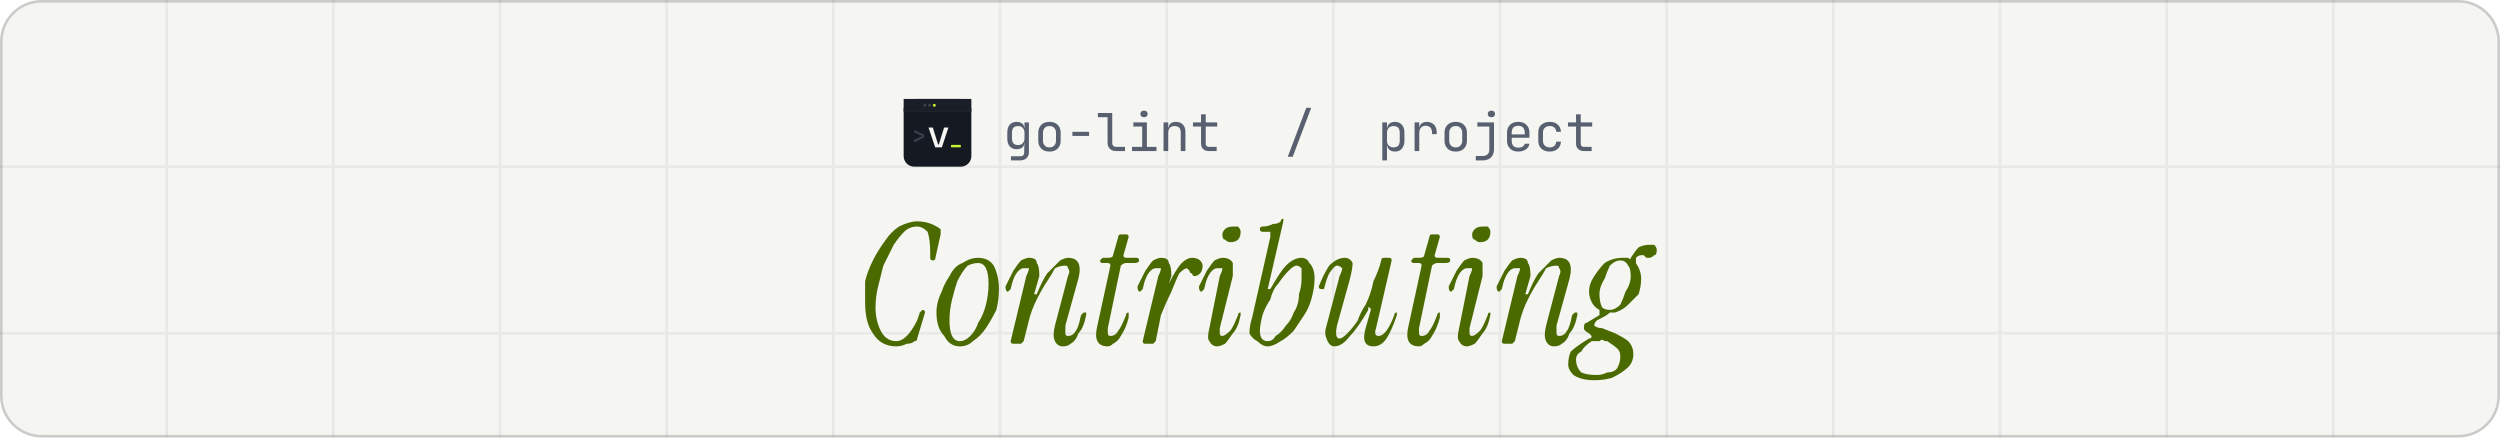
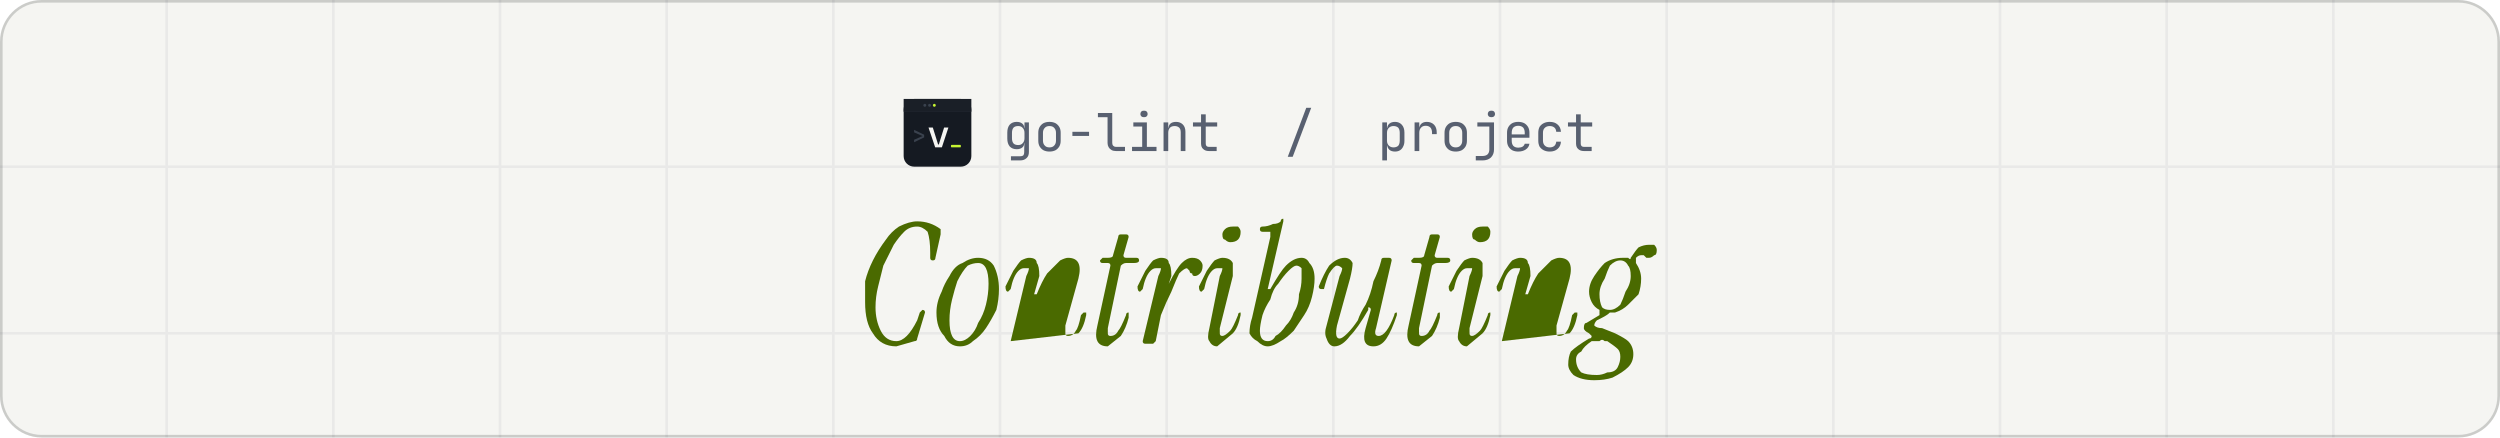
<svg xmlns="http://www.w3.org/2000/svg" width="960" height="168" viewBox="0 0 960 168" role="img" aria-label="Contributing">
  <defs>
    <radialGradient id="l" cx="0.5" cy="0" r="0.75">
      <stop offset="0" stop-color="#fff" stop-opacity="0" />
      <stop offset="1" stop-color="#fff" stop-opacity="0" />
    </radialGradient>
    <clipPath id="c">
      <rect width="960" height="168" rx="16" />
    </clipPath>
-     <path id="g0" d="M6.7 3.6L3.2 3.6L3.2 2.0L6.7 2.0Q7.6 2.0 8.0 1.6Q8.3 1.2 8.3 0.4L8.3 0.4L8.3-1L8.4-3L8.3-3Q8.3-2.0 7.6-1.4L7.6-1.4Q6.8-0.7 5.4-0.7L5.4-0.7Q3.7-0.7 2.7-1.8Q1.8-2.9 1.8-4.8L1.8-4.8L1.8-7.1Q1.8-9 2.7-10.1Q3.7-11.2 5.4-11.2L5.4-11.2Q6.8-11.2 7.6-10.5L7.6-10.5Q8.3-9.9 8.3-8.9L8.3-8.9L8.4-8.9L8.4-11L10.1-11L10.1 0.4Q10.1 1.9 9.2 2.7Q8.3 3.6 6.7 3.6L6.7 3.6ZM6.0-2.3L6.0-2.3Q7.1-2.3 7.7-3.0Q8.4-3.7 8.4-4.9L8.4-4.9L8.4-7Q8.4-8.2 7.7-8.9Q7.1-9.6 6.0-9.6L6.0-9.6Q4.8-9.6 4.2-9.0Q3.6-8.3 3.6-7L3.6-7L3.6-4.9Q3.6-3.6 4.2-2.9Q4.8-2.3 6.0-2.3Z" />
-     <path id="g1" d="M6 0.2L6 0.2Q4.7 0.2 3.7-0.3Q2.8-0.8 2.2-1.8Q1.7-2.7 1.7-4.0L1.7-4.0L1.7-7.0Q1.7-8.3 2.2-9.2Q2.8-10.2 3.7-10.7Q4.7-11.2 6-11.2L6-11.2Q7.3-11.2 8.3-10.7Q9.2-10.2 9.8-9.2Q10.3-8.3 10.3-7.0L10.3-7.0L10.3-4.0Q10.3-2.7 9.8-1.8Q9.2-0.8 8.3-0.3Q7.3 0.2 6 0.2ZM6-1.4L6-1.4Q7.2-1.4 7.8-2.1Q8.5-2.8 8.5-4.0L8.5-4.0L8.5-7.0Q8.5-8.2 7.8-8.9Q7.2-9.6 6-9.6L6-9.6Q4.8-9.6 4.2-8.9Q3.5-8.2 3.5-7.0L3.5-7.0L3.5-4.0Q3.5-2.8 4.2-2.1Q4.8-1.4 6-1.4Z" />
-     <path id="g2" d="M9.2-5.8L2.8-5.8L2.8-7.4L9.2-7.4L9.2-5.8Z" />
-     <path id="g3" d="M11 0L7.5 0Q6.5 0 5.8-0.4Q5.1-0.8 4.7-1.5Q4.3-2.2 4.3-3.1L4.3-3.1L4.3-13.0L0.6-13.0L0.6-14.6L6.1-14.6L6.1-3.1Q6.1-2.4 6.5-2.0Q6.9-1.6 7.5-1.6L7.5-1.6L11-1.6L11 0Z" />
-     <path id="g4" d="M11.1 0L1.7 0L1.7-1.6L5.6-1.6L5.6-9.4L2.2-9.4L2.2-11L7.4-11L7.4-1.6L11.1-1.6L11.1 0ZM6.3-13.0L6.3-13.0Q5.6-13.0 5.3-13.3Q4.9-13.7 4.9-14.2L4.9-14.2Q4.9-14.8 5.3-15.2Q5.6-15.5 6.3-15.5L6.3-15.5Q7.0-15.5 7.3-15.2Q7.7-14.8 7.7-14.2L7.7-14.2Q7.7-13.7 7.3-13.3Q7.0-13.0 6.3-13.0Z" />
-     <path id="g5" d="M3.6 0L1.8 0L1.8-11L3.6-11L3.6-8.9L3.7-8.9Q3.8-9.9 4.4-10.5L4.4-10.5Q5.2-11.2 6.6-11.2L6.6-11.2Q8.2-11.2 9.2-10.2Q10.2-9.2 10.2-7.4L10.2-7.4L10.2 0L8.4 0L8.4-7.2Q8.4-8.4 7.8-9.0Q7.1-9.6 6.1-9.6L6.1-9.6Q4.9-9.6 4.3-9.0Q3.6-8.3 3.6-7L3.6-7L3.6 0Z" />
-     <path id="g6" d="M10.2 0L7.2 0Q5.8 0 5.0-0.8Q4.2-1.5 4.2-2.9L4.2-2.9L4.2-9.4L1.1-9.4L1.1-11L4.2-11L4.2-14.1L6-14.1L6-11L10.4-11L10.4-9.4L6-9.4L6-2.9Q6-1.6 7.2-1.6L7.2-1.6L10.2-1.6L10.2 0Z" />
-     <path id="g8" d="M3.4 2.2L1.5 2.2L8.6-16.6L10.5-16.6L3.4 2.2Z" />
-     <path id="g9" d="M3.6 3.6L1.8 3.6L1.8-11L3.6-11L3.6-8.9L3.7-8.9Q3.8-9.9 4.5-10.5L4.5-10.5Q5.3-11.2 6.7-11.2L6.7-11.2Q8.3-11.2 9.3-10.1Q10.3-9.0 10.3-7.1L10.3-7.1L10.3-3.9Q10.3-2.6 9.8-1.7Q9.4-0.8 8.6-0.3Q7.8 0.2 6.7 0.2L6.7 0.2Q5.3 0.2 4.5-0.5L4.5-0.5Q3.8-1.2 3.7-2.1L3.7-2.1L3.6-2.1L3.6 0.4L3.6 3.6ZM6.1-1.4L6.1-1.4Q7.2-1.4 7.9-2.0Q8.5-2.7 8.5-4L8.5-4L8.5-7Q8.5-8.3 7.9-9.0Q7.2-9.6 6.1-9.6L6.1-9.6Q5.0-9.6 4.3-8.9Q3.6-8.2 3.6-7L3.6-7L3.6-4Q3.6-2.8 4.3-2.1Q5.0-1.4 6.1-1.4Z" />
-     <path id="g10" d="M4.0 0L2.2 0L2.2-11L4.0-11L4.0-9.0Q4.2-9.8 4.6-10.3L4.6-10.3Q5.4-11.2 6.9-11.2L6.9-11.2Q8.6-11.2 9.7-10.1Q10.7-9.0 10.7-7.2L10.7-7.2L10.7-6.5L8.9-6.5L8.9-7Q8.9-8.3 8.3-9.0Q7.6-9.7 6.5-9.7L6.5-9.7Q5.3-9.7 4.7-9.0Q4.0-8.3 4.0-7L4.0-7L4.0 0Z" />
-     <path id="g11" d="M4.3 3.6L1.7 3.6L1.7 1.9L4.3 1.9Q5.5 1.9 6.2 1.3Q6.9 0.6 6.9-0.6L6.9-0.6L6.9-9.4L2.3-9.4L2.3-11L8.7-11L8.7-0.6Q8.7 1.3 7.5 2.5Q6.3 3.6 4.3 3.6L4.3 3.6ZM7.7-13.0L7.7-13.0Q7.0-13.0 6.7-13.3Q6.3-13.7 6.3-14.2L6.3-14.2Q6.3-14.8 6.7-15.2Q7.0-15.5 7.7-15.5L7.7-15.5Q8.4-15.5 8.7-15.2Q9.1-14.8 9.1-14.2L9.1-14.2Q9.1-13.7 8.7-13.3Q8.4-13.0 7.7-13.0Z" />
-     <path id="g12" d="M6 0.2L6 0.2Q4.7 0.2 3.7-0.3Q2.8-0.8 2.2-1.8Q1.7-2.7 1.7-4L1.7-4L1.7-7Q1.7-8.3 2.2-9.2Q2.8-10.2 3.7-10.7Q4.7-11.2 6-11.2Q7.3-11.2 8.3-10.7Q9.2-10.2 9.8-9.2Q10.3-8.3 10.3-7L10.3-7L10.3-5.1L3.5-5.1L3.5-4Q3.5-2.7 4.1-2.0Q4.8-1.3 6-1.3L6-1.3Q7.0-1.3 7.7-1.7Q8.3-2.1 8.5-2.8L8.5-2.8L10.3-2.8Q10.1-1.4 8.9-0.6Q7.7 0.2 6 0.2ZM3.5-6.4L8.5-6.4L8.5-7Q8.5-8.3 7.9-9Q7.2-9.7 6-9.7L6-9.7Q4.8-9.7 4.1-9Q3.5-8.3 3.5-7L3.5-7L3.5-6.4Z" />
-     <path id="g13" d="M6.1 0.2L6.1 0.2Q4.8 0.2 3.8-0.3Q2.8-0.8 2.2-1.8Q1.7-2.7 1.7-4L1.7-4L1.7-7Q1.7-8.3 2.2-9.3Q2.8-10.2 3.8-10.7Q4.8-11.2 6.1-11.2L6.1-11.2Q8.0-11.2 9.1-10.2Q10.3-9.2 10.4-7.4L10.4-7.4L8.6-7.4Q8.5-8.5 7.9-9.0Q7.2-9.6 6.1-9.6L6.1-9.6Q4.9-9.6 4.2-8.9Q3.5-8.3 3.5-7.0L3.5-7.0L3.5-4Q3.5-2.8 4.2-2.1Q4.9-1.4 6.1-1.4L6.1-1.4Q7.2-1.4 7.9-2.0Q8.5-2.6 8.6-3.6L8.6-3.6L10.4-3.6Q10.3-1.8 9.1-0.8Q8.0 0.2 6.1 0.2Z" />
-     <path id="g14" d="M16 1L16 1Q10 1 7-4Q4-8 4-16L4-16Q4-20 4-24Q5-28 7-32Q9-36 12-40Q14-43 17-45Q21-47 24-47L24-47Q29-47 33-44L33-44Q33-43 33-42L33-42L31-33Q31-32 30-32L30-32Q29-32 29-33L29-33L29-35Q29-40 28-43Q26-45 24-45L24-45Q21-45 19-43Q17-41 15-38Q13-34 11-30Q10-26 9-22Q8-18 8-14L8-14Q8-9 10-5Q12-1 16-1L16-1Q18-1 20-3Q22-5 24-9L24-9L25-12Q26-13 26-13L26-13Q27-13 27-12L27-12L24-2Q24-1 23-1L23-1Q22-0 20 0Q18 1 16 1Z" />
-     <path id="g15" d="M10 1L10 1Q6 1 4-3Q1-6 1-12L1-12Q1-16 3-20Q4-23 6-26Q8-30 11-31Q14-33 17-33L17-33Q21-33 23-30Q25-26 25-21L25-21Q25-17 24-13Q22-9 20-6Q18-3 15-1Q13 1 10 1ZM10-1L10-1Q12-1 14-3Q16-5 17-8Q19-11 20-15Q21-19 21-23L21-23Q21-31 17-31L17-31Q15-31 13-30Q11-28 9-24Q8-21 7-17Q6-13 6-9L6-9Q6-1 10-1Z" />
-     <path id="g16" d="M3-1L3-1L9-26Q10-28 10-29Q9-29 8-29L8-29Q7-29 6-28Q4-26 3-21L3-21Q2-20 2-20L2-20Q1-20 1-22L1-22Q3-26 4-28Q6-31 7-32Q9-33 10-33L10-33Q13-33 13-31Q14-30 14-26L14-26L12-19Q12-19 12-19Q12-19 13-19L13-19Q15-24 17-27Q20-30 22-32Q24-33 25-33L25-33Q28-33 29-31Q30-29 29-25L29-25L24-7Q24-5 24-4Q24-3 25-3L25-3Q27-3 28-5Q29-6 30-11L30-11Q31-12 31-12L31-12Q32-12 32-12Q32-11 32-11L32-11Q31-6 29-4Q28-1 26-0Q25 1 23 1L23 1Q21 1 20-1Q19-3 20-7L20-7L25-26Q26-28 25-29Q25-30 24-30L24-30Q22-30 20-29Q19-27 17-24Q15-21 13-17Q11-13 10-9Q9-5 8-1L8-1Q7 0 7 0L7 0L4 0Q3 0 3-1Z" />
-     <path id="g17" d="M7 1L7 1Q4 1 3-1Q2-3 3-7L3-7L8-30Q8-31 7-31L7-31L5-31Q4-31 4-32L4-32Q4-32 4-32Q5-33 5-33L5-33L7-33Q9-33 9-34L9-34L11-41Q11-42 12-42L12-42L14-42Q15-42 15-41L15-41L13-34Q13-33 14-33L14-33L18-33Q19-33 19-32L19-32Q19-31 17-31L17-31L14-31Q13-31 12-30L12-30L7-6Q7-5 7-4Q7-3 8-3L8-3Q10-3 11-5Q12-6 14-11L14-11Q14-12 15-12L15-12Q15-12 15-12Q15-11 15-10L15-10Q14-6 12-3Q11-1 9-0Q8 1 7 1Z" />
-     <path id="g18" d="M7 0L4 0Q3 0 3-1L3-1L9-26Q10-28 10-29Q9-29 8-29L8-29Q7-29 6-28Q4-26 3-21L3-21Q2-20 2-20L2-20Q1-20 1-22L1-22Q3-26 4-28Q6-31 7-32Q9-33 10-33L10-33Q13-33 13-31Q14-30 14-26L14-26L13-23Q13-23 13-23Q13-23 13-23L13-23Q16-29 18-31Q20-33 22-33L22-33Q24-33 25-32Q26-31 26-30L26-30Q26-28 25-27Q24-26 23-26L23-26Q22-26 22-27Q21-27 21-28Q21-28 20-29Q20-29 20-29L20-29Q19-29 17-27Q16-25 14-20Q12-16 10-11Q9-6 8-1L8-1Q7 0 7 0L7 0Z" />
-     <path id="g19" d="M13-39L13-39Q12-39 11-40Q10-40 10-42L10-42Q10-43 11-44Q12-45 14-45L14-45Q15-45 16-45Q17-44 17-43L17-43Q17-41 16-40Q15-39 13-39ZM8 1L8 1Q6 1 5-1Q4-2 5-6L5-6L9-26Q10-28 10-29Q9-29 8-29L8-29Q7-29 6-28Q4-26 3-21L3-21Q2-20 2-20L2-20Q1-20 1-22L1-22Q3-26 4-28Q6-31 7-32Q9-33 10-33L10-33Q13-33 14-31Q14-30 14-26L14-26L9-6Q9-5 9-4Q9-3 10-3L10-3Q11-3 13-5Q14-6 16-11L16-11Q16-12 17-12L17-12Q17-12 17-11L17-11Q16-6 14-4Q12-1 11-0Q9 1 8 1Z" />
-     <path id="g20" d="M9 1L9 1Q7 1 5-1Q3-2 2-4Q2-7 3-10L3-10L10-41Q10-42 10-43Q10-43 9-43L9-43L7-43Q6-43 6-44L6-44Q6-45 7-45L7-45Q9-45 11-46Q13-46 14-47L14-47Q14-48 15-48L15-48Q15-48 15-47L15-47L9-21Q9-21 10-21Q10-21 10-21L10-21Q14-28 16-30Q19-33 22-33L22-33Q24-33 25-31Q27-29 27-25L27-25Q27-22 26-18Q25-14 23-11Q21-8 19-5Q16-2 14-1Q11 1 9 1ZM9-1L9-1Q11-1 12-3Q14-4 16-7Q18-9 19-12Q21-15 21-19Q22-22 22-25L22-25Q22-28 22-29Q21-30 20-30L20-30Q19-30 17-28Q15-26 13-23Q11-21 10-17Q8-14 7-11Q6-7 6-5L6-5Q6-1 9-1Z" />
-     <path id="g21" d="M7 1L7 1Q5 1 4-2Q3-4 4-7L4-7L9-26Q10-28 10-29Q9-30 8-30L8-30Q7-30 5-27Q4-25 3-21L3-21Q3-21 2-21L2-21Q1-21 1-22L1-22Q3-27 5-30Q8-33 11-33L11-33Q13-33 14-31Q14-29 13-25L13-25L8-7Q7-2 9-2L9-2Q10-2 12-4Q14-6 16-9Q17-12 19-15Q21-19 22-24Q24-28 25-32L25-32Q25-33 26-33L26-33L28-33Q29-33 29-32L29-32L23-6Q22-3 24-3L24-3Q27-3 30-11L30-11Q30-12 31-12L31-12Q31-12 31-12Q31-11 31-11L31-11Q29-5 27-2Q25 1 22 1L22 1Q17 1 19-6L19-6L21-13Q21-14 20-14Q20-14 20-13L20-13Q16-6 13-3Q10 1 7 1Z" />
-     <path id="g22" d="M6 14L6 14Q1 14-2 12Q-4 10-4 8L-4 8Q-4 5-3 3Q-1 1 4-2L4-2Q5-2 5-3Q5-3 4-4L4-4Q2-5 2-6Q2-8 3-8L3-8L8-11Q8-12 8-12Q8-12 8-13L8-13Q6-14 5-16Q4-18 4-20L4-20Q4-23 6-26Q8-29 10-31Q13-33 17-33L17-33Q18-33 19-33L19-33Q20-32 20-33L20-33Q22-36 23-37Q25-38 27-38L27-38Q28-38 29-38Q30-37 30-36L30-36Q30-34 29-34Q28-33 27-33L27-33Q26-33 26-33Q25-34 25-34Q25-34 24-34L24-34Q23-34 22-33L22-33Q22-32 22-32Q22-31 22-31L22-31Q24-28 24-25L24-25Q24-22 23-19Q21-17 19-15Q17-13 14-12L14-12Q13-12 12-12Q11-11 9-10L9-10L7-9Q6-8 6-7Q7-6 9-6L9-6L14-4Q18-2 19-1Q21 1 21 4L21 4Q21 7 19 9Q17 11 13 13Q10 14 6 14ZM8-19L8-19Q8-16 9-14Q10-13 12-13L12-13Q14-13 16-15Q17-17 18-20Q20-23 20-26L20-26Q20-29 19-30Q18-32 16-32L16-32Q14-32 12-30Q11-28 10-25Q8-22 8-19ZM7 12L7 12Q9 12 11 11Q14 11 15 9Q16 7 16 5L16 5Q16 3 15 2Q14 1 11-1L11-1L10-1Q9-2 8-1Q6-1 5-1L5-1Q2 1 1 3Q-1 4-1 6L-1 6Q-1 9 1 11Q3 12 7 12Z" />
+     <path id="g0" d="M6.7 3.6L3.2 3.6L3.2 2L6.7 2Q7.6 2 8 1.6Q8.3 1.2 8.3 0.4L8.3-1L8.4-3L8.3-3Q8.3-2 7.6-1.4Q6.8-0.7 5.4-0.7Q3.7-0.7 2.7-1.8Q1.8-2.9 1.8-4.8L1.8-7.1Q1.8-9 2.7-10.1Q3.7-11.2 5.4-11.2Q6.8-11.2 7.6-10.5Q8.3-9.9 8.3-8.9L8.4-8.9L8.4-11L10.1-11L10.1 0.4Q10.1 1.9 9.2 2.7Q8.3 3.6 6.7 3.6M6-2.3Q7.1-2.3 7.7-3Q8.4-3.7 8.4-4.9L8.4-7Q8.4-8.2 7.7-8.9Q7.1-9.6 6-9.6Q4.8-9.6 4.2-9Q3.6-8.3 3.6-7L3.6-4.9Q3.6-3.6 4.2-2.9Q4.8-2.3 6-2.3" />
+     <path id="g1" d="M6 0.2Q4.7 0.2 3.7-0.3Q2.8-0.8 2.2-1.8Q1.7-2.7 1.7-4L1.7-7Q1.7-8.3 2.2-9.2Q2.8-10.2 3.7-10.7Q4.7-11.2 6-11.2Q7.3-11.2 8.3-10.7Q9.2-10.2 9.8-9.2Q10.3-8.3 10.3-7L10.3-4Q10.3-2.7 9.8-1.8Q9.2-0.8 8.3-0.3Q7.3 0.2 6 0.2M6-1.4Q7.2-1.4 7.8-2.1Q8.5-2.8 8.5-4L8.5-7Q8.5-8.2 7.8-8.9Q7.2-9.6 6-9.6Q4.8-9.6 4.2-8.9Q3.5-8.2 3.5-7L3.5-4Q3.5-2.8 4.2-2.1Q4.8-1.4 6-1.4" />
+     <path id="g2" d="M9.2-5.8L2.8-5.8L2.8-7.4L9.2-7.4" />
+     <path id="g3" d="M11 0L7.5 0Q6.5 0 5.8-0.4Q5.1-0.8 4.7-1.5Q4.3-2.2 4.3-3.1L4.3-13L0.6-13L0.6-14.6L6.1-14.6L6.1-3.1Q6.1-2.4 6.5-2Q6.9-1.6 7.5-1.6L11-1.6" />
+     <path id="g4" d="M11.1 0L1.7 0L1.7-1.6L5.6-1.6L5.6-9.4L2.2-9.4L2.2-11L7.4-11L7.4-1.6L11.1-1.6L11.1 0M6.3-13Q5.6-13 5.3-13.3Q4.9-13.7 4.9-14.2Q4.9-14.8 5.3-15.2Q5.6-15.5 6.3-15.5Q7-15.5 7.3-15.2Q7.7-14.8 7.7-14.2Q7.7-13.7 7.3-13.3Q7-13 6.3-13" />
+     <path id="g5" d="M3.6 0L1.8 0L1.8-11L3.6-11L3.6-8.9L3.7-8.9Q3.8-9.9 4.4-10.5Q5.2-11.2 6.6-11.2Q8.2-11.2 9.2-10.2Q10.2-9.2 10.2-7.4L10.2 0L8.4 0L8.4-7.2Q8.4-8.4 7.8-9Q7.1-9.6 6.1-9.6Q4.9-9.6 4.3-9Q3.6-8.3 3.6-7" />
+     <path id="g6" d="M10.2 0L7.2 0Q5.8 0 5-0.8Q4.2-1.5 4.2-2.9L4.2-9.4L1.1-9.4L1.1-11L4.2-11L4.2-14.1L6-14.1L6-11L10.4-11L10.4-9.4L6-9.4L6-2.9Q6-1.6 7.2-1.6L10.2-1.6" />
+     <path id="g8" d="M3.4 2.2L1.5 2.2L8.6-16.6L10.5-16.6" />
+     <path id="g9" d="M3.6 3.6L1.8 3.6L1.8-11L3.6-11L3.6-8.9L3.7-8.9Q3.8-9.9 4.5-10.5Q5.3-11.2 6.7-11.2Q8.3-11.2 9.3-10.1Q10.3-9 10.3-7.1L10.3-3.9Q10.3-2.6 9.8-1.7Q9.4-0.8 8.6-0.3Q7.8 0.2 6.7 0.2Q5.3 0.2 4.5-0.5Q3.8-1.2 3.7-2.1L3.6-2.1L3.6 0.4L3.6 3.6M6.1-1.4Q7.2-1.4 7.9-2Q8.5-2.7 8.5-4L8.5-7Q8.5-8.3 7.9-9Q7.2-9.6 6.1-9.6Q5-9.6 4.3-8.9Q3.6-8.2 3.6-7L3.6-4Q3.6-2.8 4.3-2.1Q5-1.4 6.1-1.4" />
+     <path id="g10" d="M4 0L2.2 0L2.2-11L4-11L4-9Q4.2-9.8 4.6-10.3Q5.4-11.2 6.9-11.2Q8.6-11.2 9.7-10.1Q10.7-9 10.7-7.2L10.7-6.5L8.9-6.5L8.9-7Q8.9-8.3 8.3-9Q7.6-9.7 6.5-9.7Q5.3-9.7 4.7-9Q4-8.3 4-7" />
+     <path id="g11" d="M4.3 3.6L1.7 3.6L1.7 1.9L4.3 1.9Q5.5 1.9 6.2 1.3Q6.9 0.6 6.9-0.6L6.9-9.4L2.3-9.4L2.3-11L8.7-11L8.7-0.6Q8.7 1.3 7.5 2.5Q6.3 3.6 4.3 3.6M7.7-13Q7-13 6.7-13.3Q6.3-13.7 6.3-14.2Q6.3-14.8 6.7-15.2Q7-15.5 7.7-15.5Q8.4-15.5 8.7-15.2Q9.1-14.8 9.1-14.2Q9.1-13.7 8.7-13.3Q8.4-13 7.7-13" />
+     <path id="g12" d="M6 0.2Q4.7 0.2 3.7-0.3Q2.8-0.8 2.2-1.8Q1.7-2.7 1.7-4L1.7-7Q1.7-8.3 2.2-9.2Q2.8-10.2 3.7-10.7Q4.7-11.2 6-11.2Q7.3-11.2 8.3-10.7Q9.2-10.2 9.8-9.2Q10.3-8.3 10.3-7L10.3-5.1L3.5-5.1L3.5-4Q3.5-2.7 4.1-2Q4.8-1.3 6-1.3Q7-1.3 7.7-1.7Q8.3-2.1 8.5-2.8L10.3-2.8Q10.1-1.4 8.9-0.6Q7.7 0.2 6 0.2M3.5-6.4L8.5-6.4L8.5-7Q8.5-8.3 7.9-9Q7.2-9.7 6-9.7Q4.8-9.7 4.1-9Q3.5-8.3 3.5-7" />
+     <path id="g13" d="M6.1 0.2Q4.8 0.2 3.8-0.3Q2.8-0.8 2.2-1.7Q1.7-2.7 1.7-4L1.7-7Q1.7-8.3 2.2-9.3Q2.8-10.2 3.8-10.7Q4.8-11.2 6.1-11.2Q8-11.2 9.1-10.2Q10.3-9.2 10.4-7.4L8.6-7.4Q8.5-8.5 7.9-9Q7.2-9.6 6.1-9.6Q4.9-9.6 4.2-8.9Q3.5-8.3 3.5-7L3.5-4Q3.5-2.8 4.2-2.1Q4.9-1.4 6.1-1.4Q7.2-1.4 7.9-2Q8.5-2.6 8.6-3.6L10.4-3.6Q10.3-1.8 9.1-0.8Q8 0.2 6.1 0.2" />
+     <path id="g14" d="M16 1Q10 1 7-4Q4-8 4-16Q4-20 4-24Q5-28 7-32Q9-36 12-40Q14-43 17-45Q21-47 24-47Q29-47 33-44Q33-43 33-42L31-33Q31-32 30-32Q29-32 29-33L29-35Q29-40 28-43Q26-45 24-45Q21-45 19-43Q17-41 15-38Q13-34 11-30Q10-26 9-22Q8-18 8-14Q8-9 10-5Q12-1 16-1Q18-1 20-3Q22-5 24-9L25-12Q26-13 26-13Q27-13 27-12L24-2Q24-1 23-1Q220 20 0Q18 1 16 1" />
+     <path id="g15" d="M10 1Q6 1 4-3Q1-6 1-12Q1-16 3-20Q4-23 6-26Q8-30 11-31Q14-33 17-33Q21-33 23-30Q25-26 25-21Q25-17 24-13Q22-9 20-6Q18-3 15-1Q13 1 10 1M10-1Q12-1 14-3Q16-5 17-8Q19-11 20-15Q21-19 21-23Q21-31 17-31Q15-31 13-30Q11-28 9-24Q8-21 7-17Q6-13 6-9Q6-1 10-1" />
+     <path id="g16" d="M3-1L9-26Q10-28 10-29Q9-29 8-29Q7-29 6-28Q4-26 3-21Q2-20 2-20Q1-20 1-22Q3-26 4-28Q6-31 7-32Q9-33 10-33Q13-33 13-31Q14-30 14-26L12-19Q12-19 12-19Q12-19 13-19Q15-24 17-27Q20-30 22-32Q24-33 25-33Q28-33 29-31Q30-29 29-25L24-7Q24-5 24-4Q24-3 25-3Q27-3 28-5Q29-6 30-11Q31-12 31-12Q32-12 32-12Q32-11 32-11Q31-6 29-4Q28-1 260Q25 1 23 1Q21 1 20-1Q19-3 20-7L25-26Q26-28 25-29Q25-30 24-30Q22-30 20-29Q19-27 17-24Q15-21 13-17Q11-13 10-9Q9-5 8-1Q7 0 7 0L4 0Q3 0 3-1" />
+     <path id="g17" d="M7 1Q4 1 3-1Q2-3 3-7L8-30Q8-31 7-31L5-31Q4-31 4-32Q4-32 4-32Q5-33 5-33L7-33Q9-33 9-34L11-41Q11-42 12-42L14-42Q15-42 15-41L13-34Q13-33 14-33L18-33Q19-33 19-32Q19-31 17-31L14-31Q13-31 12-30L7-6Q7-5 7-4Q7-3 8-3Q10-3 11-5Q12-6 14-11Q14-12 15-12Q15-12 15-12Q15-11 15-10Q14-6 12-3Q11-1 90Q8 1 7 1" />
+     <path id="g18" d="M7 0L4 0Q3 0 3-1L9-26Q10-28 10-29Q9-29 8-29Q7-29 6-28Q4-26 3-21Q2-20 2-20Q1-20 1-22Q3-26 4-28Q6-31 7-32Q9-33 10-33Q13-33 13-31Q14-30 14-26L13-23Q13-23 13-23Q13-23 13-23Q16-29 18-31Q20-33 22-33Q24-33 25-32Q26-31 26-30Q26-28 25-27Q24-26 23-26Q22-26 22-27Q21-27 21-28Q21-28 20-29Q20-29 20-29Q19-29 17-27Q16-25 14-20Q12-16 10-11Q9-6 8-1Q7 0 7 0" />
+     <path id="g19" d="M13-39Q12-39 11-40Q10-40 10-42Q10-43 11-44Q12-45 14-45Q15-45 16-45Q17-44 17-43Q17-41 16-40Q15-39 13-39M8 1Q6 1 5-1Q4-2 5-6L9-26Q10-28 10-29Q9-29 8-29Q7-29 6-28Q4-26 3-21Q2-20 2-20Q1-20 1-22Q3-26 4-28Q6-31 7-32Q9-33 10-33Q13-33 14-31Q14-30 14-26L9-6Q9-5 9-4Q9-3 10-3Q11-3 13-5Q14-6 16-11Q16-12 17-12Q17-12 17-11Q16-6 14-4Q12-1 110Q9 1 8 1" />
+     <path id="g20" d="M9 1Q7 1 5-1Q3-2 2-4Q2-7 3-10L10-41Q10-42 10-43Q10-43 9-43L7-43Q6-43 6-44Q6-45 7-45Q9-45 11-46Q13-46 14-47Q14-48 15-48Q15-48 15-47L9-21Q9-21 10-21Q10-21 10-21Q14-28 16-30Q19-33 22-33Q24-33 25-31Q27-29 27-25Q27-22 26-18Q25-14 23-11Q21-8 19-5Q16-2 14-1Q11 1 9 1M9-1Q11-1 12-3Q14-4 16-7Q18-9 19-12Q21-15 21-19Q22-22 22-25Q22-28 22-29Q21-30 20-30Q19-30 17-28Q15-26 13-23Q11-21 10-17Q8-14 7-11Q6-7 6-5Q6-1 9-1" />
+     <path id="g21" d="M7 1Q5 1 4-2Q3-4 4-7L9-26Q10-28 10-29Q9-30 8-30Q7-30 5-27Q4-25 3-21Q3-21 2-21Q1-21 1-22Q3-27 5-30Q8-33 11-33Q13-33 14-31Q14-29 13-25L8-7Q7-2 9-2Q10-2 12-4Q14-6 16-9Q17-12 19-15Q21-19 22-24Q24-28 25-32Q25-33 26-33L28-33Q29-33 29-32L23-6Q22-3 24-3Q27-3 30-11Q30-12 31-12Q31-12 31-12Q31-11 31-11Q29-5 27-2Q25 1 22 1Q17 1 19-6L21-13Q21-14 20-14Q20-14 20-13Q16-6 13-3Q10 1 7 1" />
+     <path id="g22" d="M6 14Q1 14-2 12Q-4 10-4 8Q-4 5-3 3Q-1 1 4-2Q5-2 5-3Q5-3 4-4Q2-5 2-6Q2-8 3-8L8-11Q8-12 8-12Q8-12 8-13Q6-14 5-16Q4-18 4-20Q4-23 6-26Q8-29 10-31Q13-33 17-33Q18-33 19-33Q20-32 20-33Q22-36 23-37Q25-38 27-38Q28-38 29-38Q30-37 30-36Q30-34 29-34Q28-33 27-33Q26-33 26-33Q25-34 25-34Q25-34 24-34Q23-34 22-33Q22-32 22-32Q22-31 22-31Q24-28 24-25Q24-22 23-19Q21-17 19-15Q17-13 14-12Q13-12 12-12Q11-11 9-10L7-9Q6-8 6-7Q7-6 9-6L14-4Q18-2 19-1Q21 1 21 4Q21 7 19 9Q17 11 13 13Q10 14 6 14M8-19Q8-16 9-14Q10-13 12-13Q14-13 16-15Q17-17 18-20Q20-23 20-26Q20-29 19-30Q18-32 16-32Q14-32 12-30Q11-28 10-25Q8-22 8-19M7 12Q9 12 11 11Q14 11 15 9Q16 7 16 5Q16 3 15 2Q14 1 11-1L10-1Q9-2 8-1Q6-1 5-1Q2 1 1 3Q-1 4-1 6Q-1 9 1 11Q3 12 7 12" />
  </defs>
  <g clip-path="url(#c)">
    <rect width="960" height="168" fill="#f5f5f2" />
    <path d="M64 0V168M128 0V168M192 0V168M256 0V168M320 0V168M384 0V168M448 0V168M512 0V168M576 0V168M640 0V168M704 0V168M768 0V168M832 0V168M896 0V168M0 64H960M0 128H960" stroke="#0e1116" stroke-opacity="0.05" fill="none" />
    <g transform="translate(347 38) scale(0.02539062)">
      <rect width="1024" height="1024" rx="160" fill="#151a22" />
      <rect width="1024" height="190" fill="#1a1f27" />
      <rect y="190" width="1024" height="4" fill="#2a313c" />
      <circle cx="320" cy="96" r="22" fill="#3a424e" />
      <circle cx="392" cy="96" r="22" fill="#3a424e" />
      <circle cx="464" cy="96" r="22" fill="#c6f432" />
      <path d="M158 467L310 541V581L158 655V617L287 561L158 505Z" fill="#3a424e" />
      <path d="M376 432H441L521 688H532L612 432H677L578 732H477Z" fill="#f5f5f2" />
      <rect x="716" y="694.5" width="149" height="37.5" rx="9" fill="#c6f432" />
    </g>
    <g fill="#586070">
      <use href="#g0" x="385" y="58" />
      <use href="#g1" x="397" y="58" />
      <use href="#g2" x="409" y="58" />
      <use href="#g3" x="421" y="58" />
      <use href="#g4" x="433" y="58" />
      <use href="#g5" x="445" y="58" />
      <use href="#g6" x="457" y="58" />
      <use href="#g8" x="493" y="58" />
      <use href="#g9" x="529" y="58" />
      <use href="#g10" x="541" y="58" />
      <use href="#g1" x="553" y="58" />
      <use href="#g11" x="565" y="58" />
      <use href="#g12" x="577" y="58" />
      <use href="#g13" x="589" y="58" />
      <use href="#g6" x="601" y="58" />
    </g>
    <g fill="#0e1116" />
    <g fill="#4a6a00">
      <use href="#g14" x="328.2" y="132" />
      <use href="#g15" x="358.6" y="132" />
      <use href="#g16" x="385.1" y="132" />
      <use href="#g17" x="418.4" y="132" />
      <use href="#g18" x="435.8" y="132" />
      <use href="#g19" x="459.4" y="132" />
      <use href="#g20" x="477.8" y="132" />
      <use href="#g21" x="505.4" y="132" />
      <use href="#g17" x="537.9" y="132" />
      <use href="#g19" x="555.3" y="132" />
      <use href="#g16" x="573.7" y="132" />
      <use href="#g22" x="606.2" y="132" />
    </g>
  </g>
  <rect x="0.5" y="0.5" width="959" height="167" rx="15.5" fill="none" stroke="#0e1116" stroke-opacity="0.18" />
</svg>
